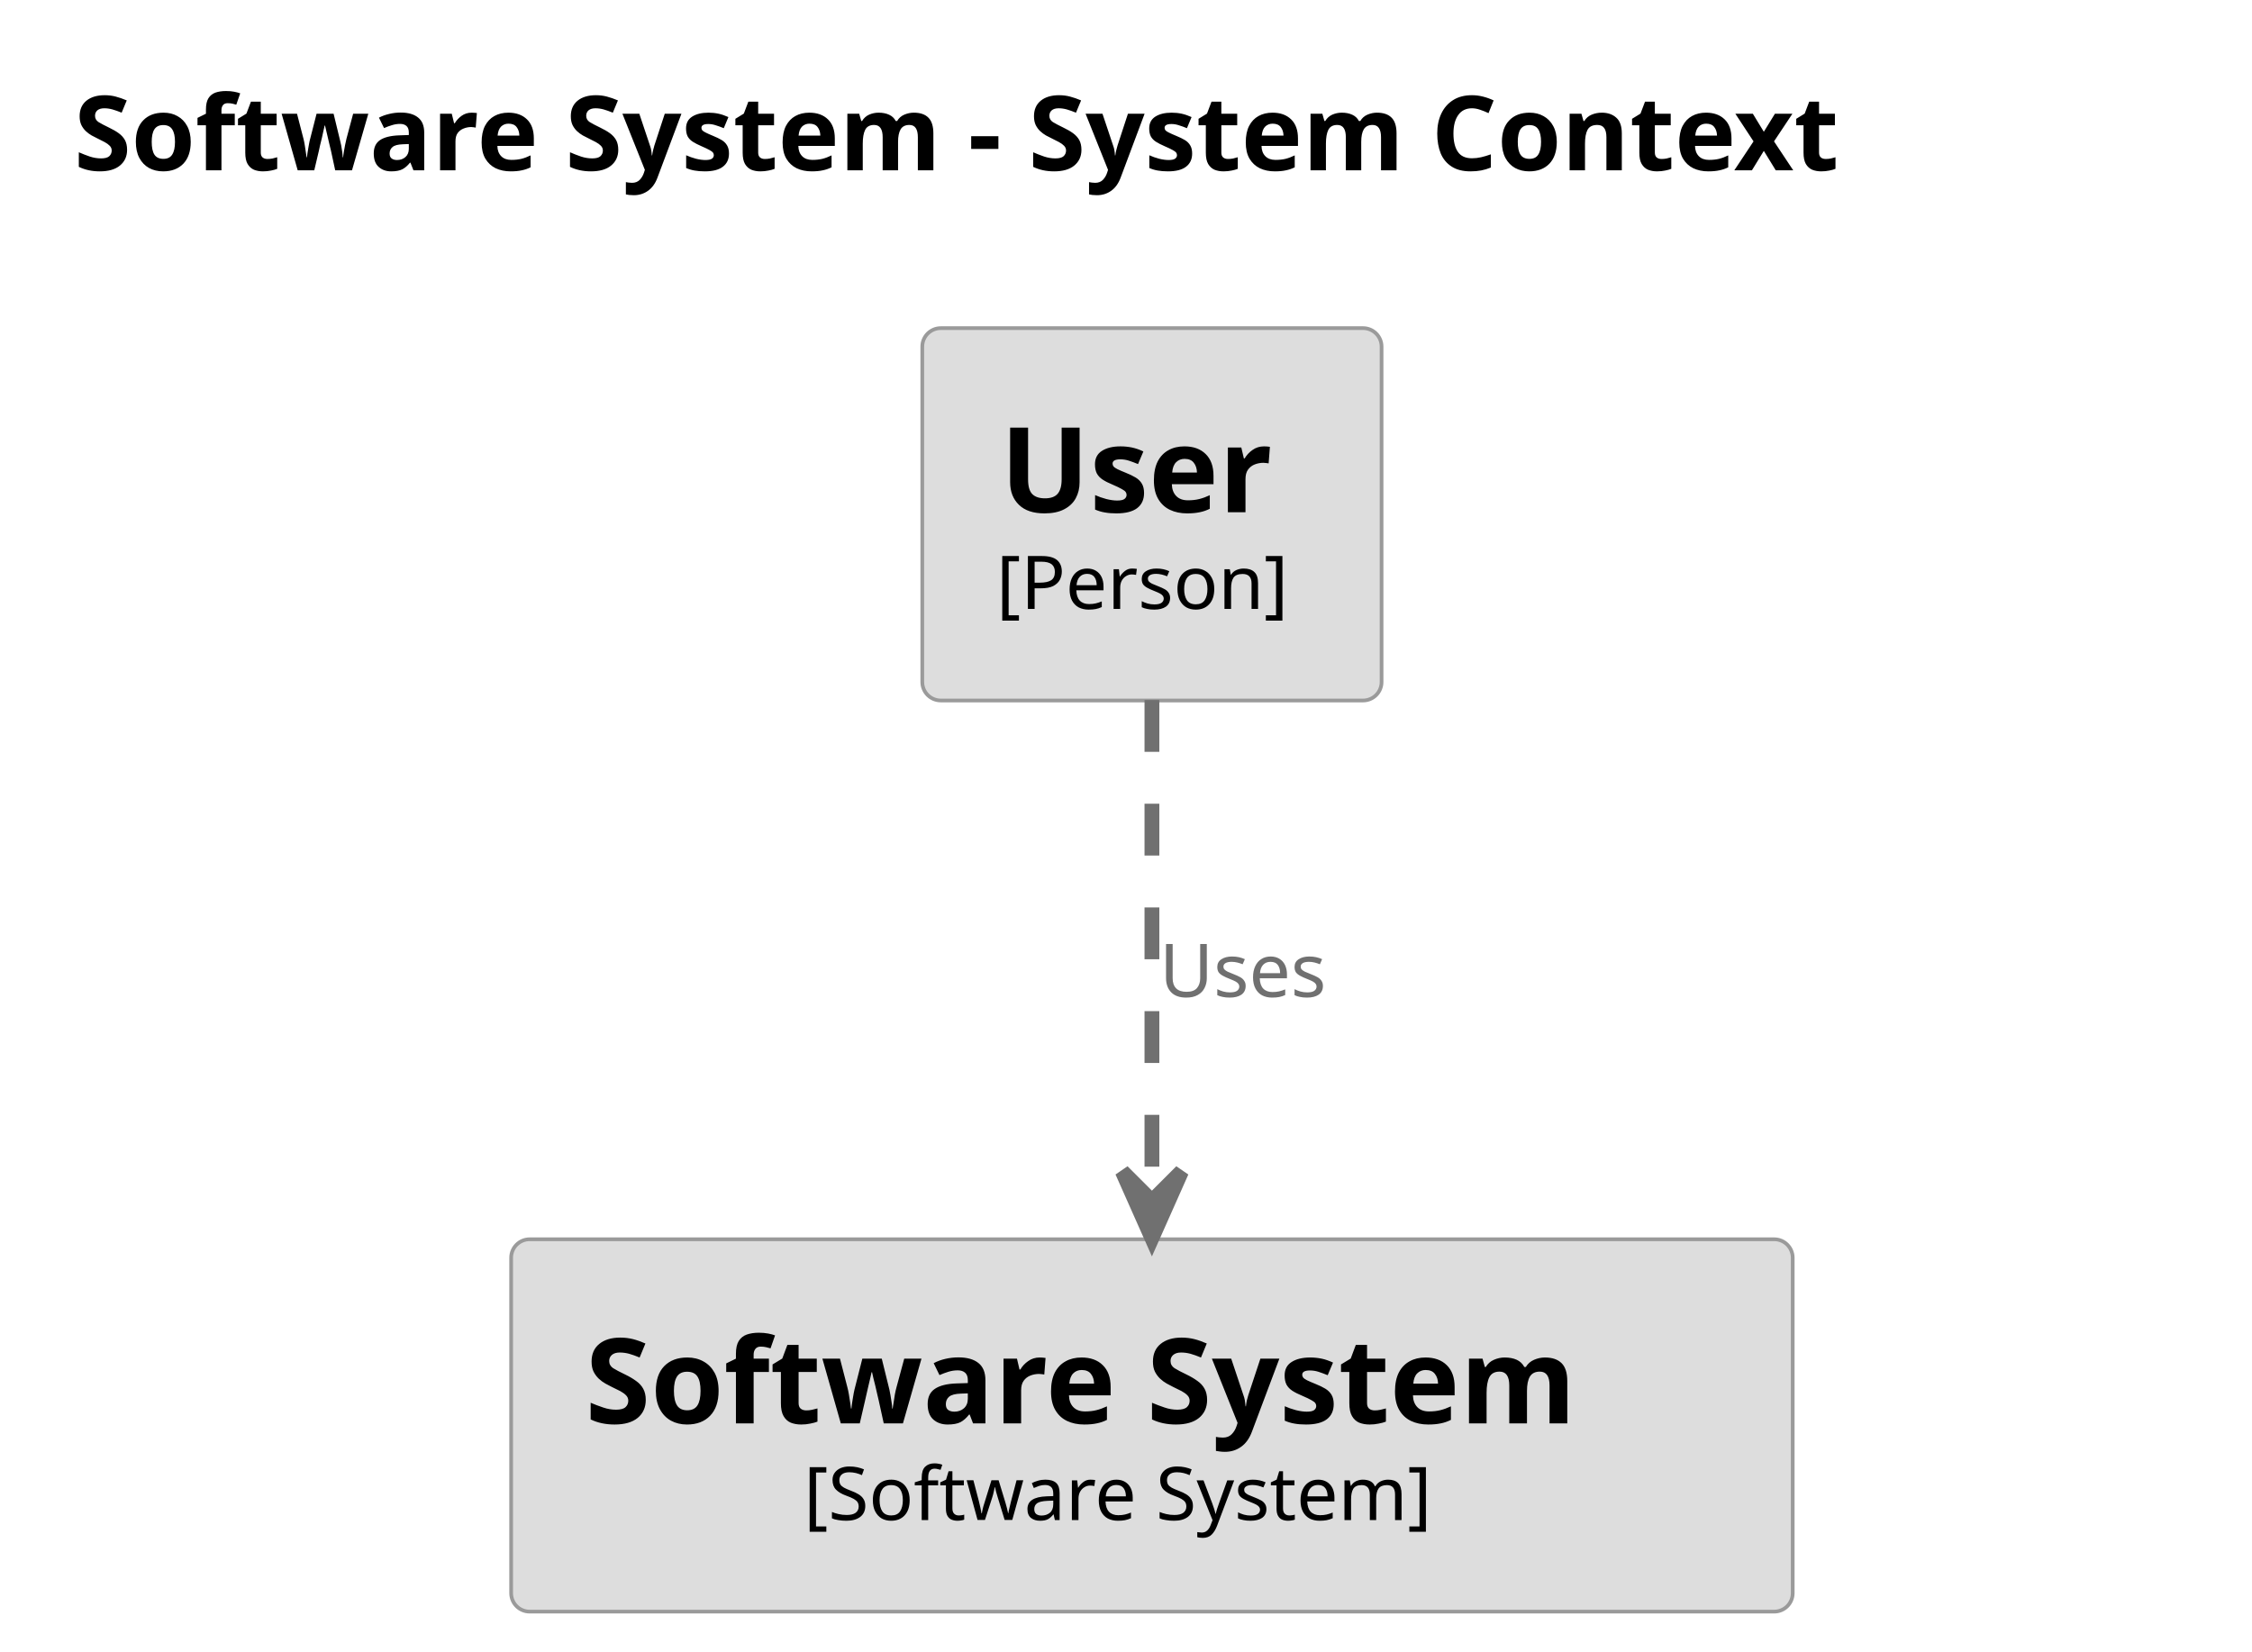
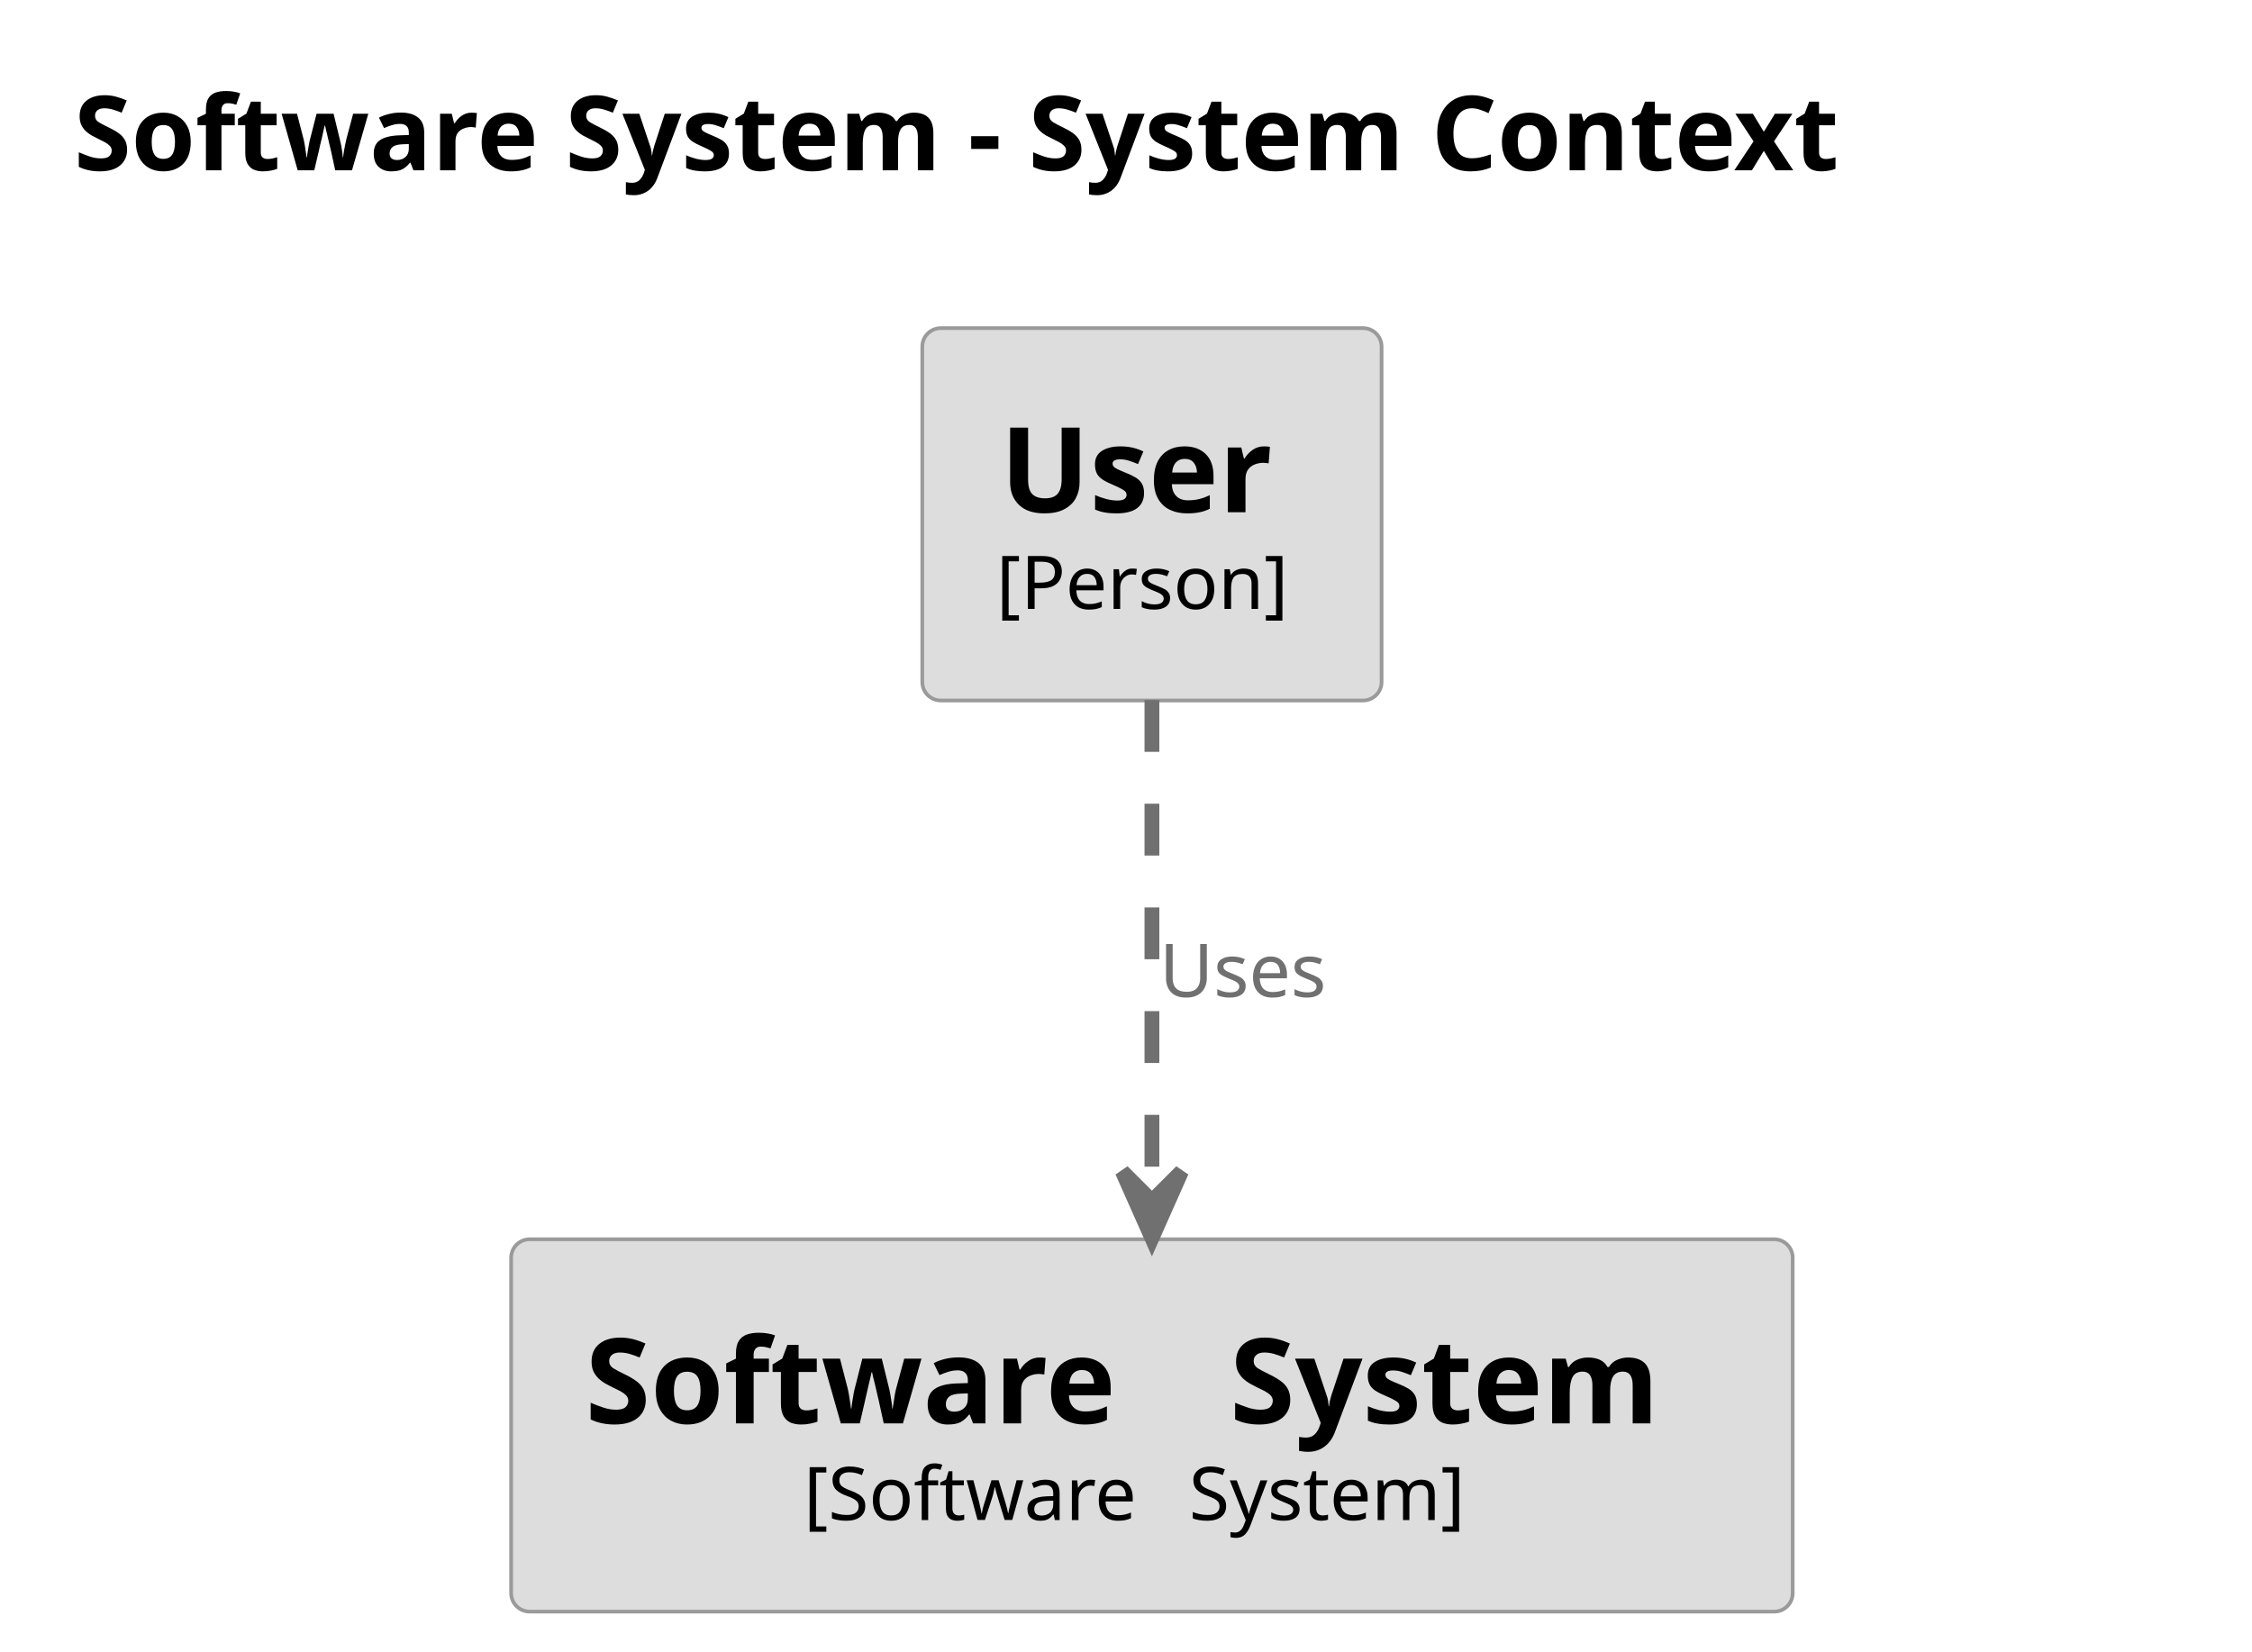
<svg xmlns="http://www.w3.org/2000/svg" contentStyleType="text/css" height="223px" preserveAspectRatio="none" style="width:304px;height:223px;background:#FFFFFF;" version="1.1" viewBox="0 0 304 223" width="304px" zoomAndPan="magnify">
  <defs />
  <g>
-     <rect fill="none" height="26.297" id="_title" style="stroke:none;stroke-width:1.0;" width="286" x="5" y="5" />
    <text fill="#000000" font-family="sans-serif" font-size="14" font-weight="bold" lengthAdjust="spacing" textLength="276" x="10" y="22.995">Software System - System Context</text>
    <g id="elem_User">
      <rect fill="#DDDDDD" height="50.266" rx="2.5" ry="2.5" style="stroke:#9A9A9A;stroke-width:0.5;" width="62" x="124.5" y="44.297" />
      <text fill="#000000" font-family="sans-serif" font-size="16" font-weight="bold" lengthAdjust="spacing" textLength="41" x="135" y="69.148">User</text>
      <text fill="#000000" font-family="sans-serif" font-size="10" lengthAdjust="spacing" textLength="42" x="134.5" y="82.204">[Person]</text>
    </g>
    <g id="elem_SoftwareSystem">
      <rect fill="#DDDDDD" height="50.266" rx="2.5" ry="2.5" style="stroke:#9A9A9A;stroke-width:0.5;" width="173" x="69" y="167.297" />
-       <text fill="#000000" font-family="sans-serif" font-size="16" font-weight="bold" lengthAdjust="spacing" textLength="153" x="79" y="192.148">Software System</text>
-       <text fill="#000000" font-family="sans-serif" font-size="10" lengthAdjust="spacing" textLength="94" x="108.5" y="205.204">[Software System]</text>
+       <text fill="#000000" font-family="sans-serif" font-size="16" font-weight="bold" lengthAdjust="spacing" textLength="81" x="79" y="192.148">Software</text>
+       <text fill="#000000" font-family="sans-serif" font-size="16" font-weight="bold" lengthAdjust="spacing" textLength="6" x="160" y="192.148"> </text>
+       <text fill="#000000" font-family="sans-serif" font-size="16" font-weight="bold" lengthAdjust="spacing" textLength="66" x="166" y="192.148">System</text>
+       <text fill="#000000" font-family="sans-serif" font-size="10" lengthAdjust="spacing" textLength="49" x="108.5" y="205.204">[Software</text>
+       <text fill="#000000" font-family="sans-serif" font-size="10" lengthAdjust="spacing" textLength="3" x="157.5" y="205.204"> </text>
+       <text fill="#000000" font-family="sans-serif" font-size="10" lengthAdjust="spacing" textLength="42" x="160.5" y="205.204">System]</text>
    </g>
    <g id="link_User_SoftwareSystem">
      <path d="M155.5,94.497 C155.5,113.947 155.5,141.347 155.5,162.037 " fill="none" id="User-to-SoftwareSystem" style="stroke:#707070;stroke-width:2.0;stroke-dasharray:7.0,7.0;" />
      <polygon fill="#707070" points="155.5,167.147,159.5,158.147,155.5,162.147,151.5,158.147,155.5,167.147" style="stroke:#707070;stroke-width:2.0;" />
      <text fill="#707070" font-family="sans-serif" font-size="10" lengthAdjust="spacing" textLength="24" x="156.5" y="134.579">Uses</text>
    </g>
  </g>
</svg>
